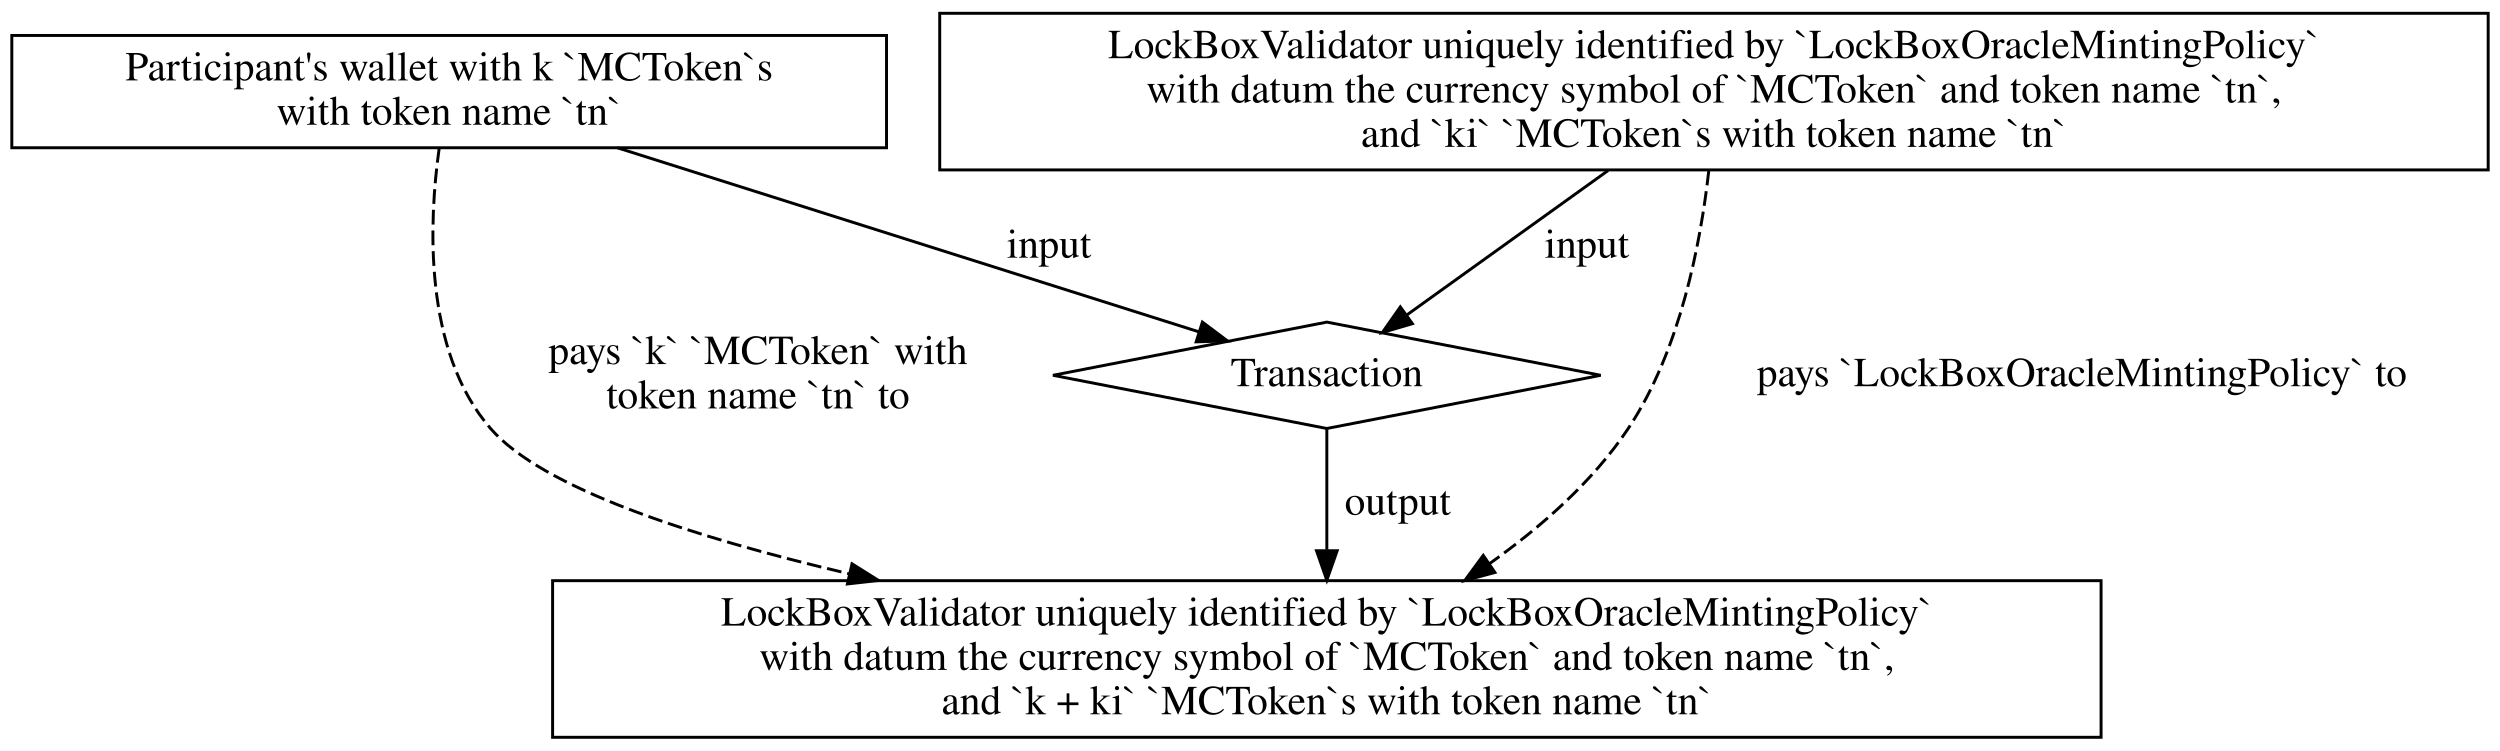
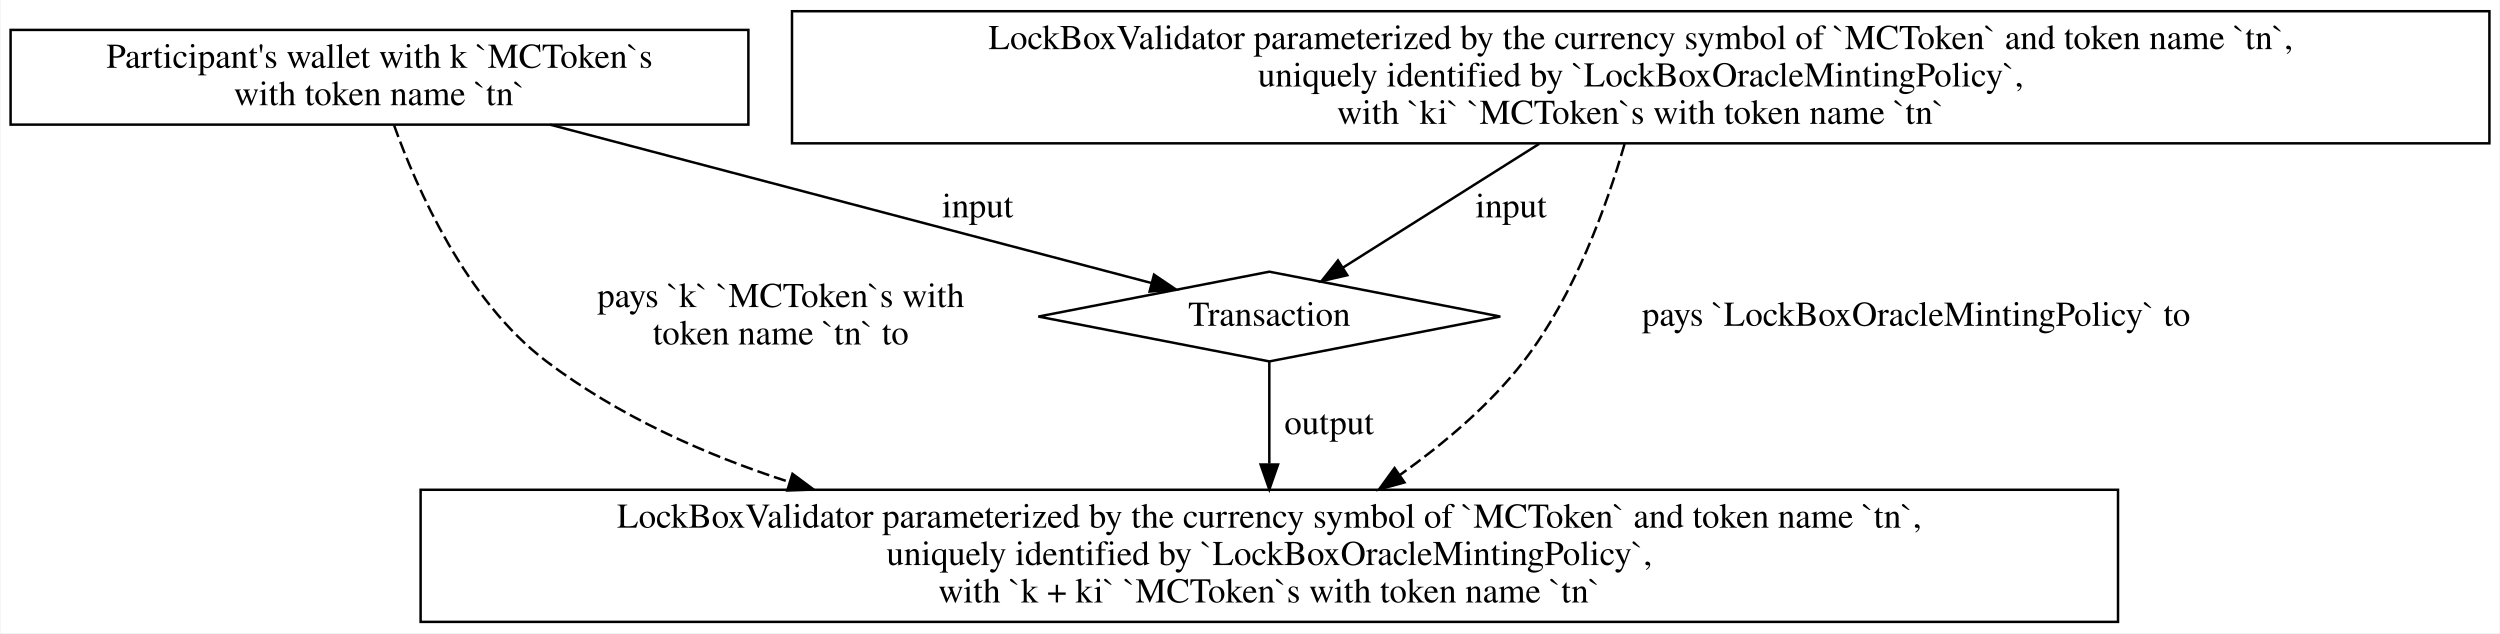
- <svg xmlns="http://www.w3.org/2000/svg" width="846pt" height="254pt" viewBox="0.00 0.00 846.00 254.00">
+ <svg xmlns="http://www.w3.org/2000/svg" width="1003pt" height="254pt" viewBox="0.00 0.00 1002.50 254.00">
  <g id="graph0" class="graph" transform="scale(1 1) rotate(0) translate(4 250)">
-     <polygon fill="white" stroke="none" points="-4,4 -4,-250 842,-250 842,4 -4,4" />
+     <polygon fill="white" stroke="none" points="-4,4 -4,-250 998.5,-250 998.5,4 -4,4" />
    <g id="node1" class="node">
      <polygon fill="none" stroke="black" points="0,-200 0,-238 296,-238 296,-200 0,-200" />
      <text text-anchor="middle" x="148" y="-222.8" font-family="Times,serif" font-size="14.00">Participant's wallet with k `MCToken`s</text>
      <text text-anchor="middle" x="148" y="-207.8" font-family="Times,serif" font-size="14.00">with token name `tn`</text>
    </g>
    <g id="node3" class="node">
-       <polygon fill="none" stroke="black" points="445,-141 352.33,-123 445,-105 537.67,-123 445,-141" />
-       <text text-anchor="middle" x="445" y="-119.3" font-family="Times,serif" font-size="14.00">Transaction</text>
+       <polygon fill="none" stroke="black" points="505,-141 412.33,-123 505,-105 597.67,-123 505,-141" />
+       <text text-anchor="middle" x="505" y="-119.3" font-family="Times,serif" font-size="14.00">Transaction</text>
    </g>
    <g id="edge1" class="edge">
-       <path fill="none" stroke="black" d="M204.91,-199.99C262.35,-181.81 349.79,-154.13 401.78,-137.68" />
-       <polygon fill="black" stroke="black" points="402.89,-141 411.37,-134.64 400.78,-134.32 402.89,-141" />
-       <text text-anchor="middle" x="351" y="-162.8" font-family="Times,serif" font-size="14.00">input</text>
+       <path fill="none" stroke="black" d="M216.41,-199.99C287.18,-181.35 395.83,-152.75 457.65,-136.47" />
+       <polygon fill="black" stroke="black" points="458.74,-139.8 467.52,-133.87 456.96,-133.03 458.74,-139.8" />
+       <text text-anchor="middle" x="388" y="-162.8" font-family="Times,serif" font-size="14.00">input</text>
    </g>
    <g id="node4" class="node">
-       <polygon fill="none" stroke="black" points="183,-0.5 183,-53.5 707,-53.5 707,-0.5 183,-0.5" />
-       <text text-anchor="middle" x="445" y="-38.3" font-family="Times,serif" font-size="14.00">LockBoxValidator uniquely identified by `LockBoxOracleMintingPolicy`</text>
-       <text text-anchor="middle" x="445" y="-23.3" font-family="Times,serif" font-size="14.00">with datum the currency symbol of `MCToken` and token name `tn`,</text>
-       <text text-anchor="middle" x="445" y="-8.3" font-family="Times,serif" font-size="14.00">and `k + ki` `MCToken`s with token name `tn`</text>
+       <polygon fill="none" stroke="black" points="164.5,-0.5 164.5,-53.5 845.5,-53.5 845.5,-0.5 164.5,-0.5" />
+       <text text-anchor="middle" x="505" y="-38.3" font-family="Times,serif" font-size="14.00">LockBoxValidator parameterized by the currency symbol of `MCToken` and token name `tn`,</text>
+       <text text-anchor="middle" x="505" y="-23.3" font-family="Times,serif" font-size="14.00">uniquely identified by `LockBoxOracleMintingPolicy`,</text>
+       <text text-anchor="middle" x="505" y="-8.3" font-family="Times,serif" font-size="14.00">with `k + ki` `MCToken`s with token name `tn`</text>
    </g>
    <g id="edge4" class="edge">
-       <path fill="none" stroke="black" stroke-dasharray="5,2" d="M144.63,-199.91C141.16,-175.34 139.08,-131.44 162,-105 179.43,-84.9 229.78,-68.38 283.27,-55.86" />
-       <polygon fill="black" stroke="black" points="284.32,-59.21 293.29,-53.57 282.76,-52.39 284.32,-59.21" />
-       <text text-anchor="middle" x="252.5" y="-126.8" font-family="Times,serif" font-size="14.00">pays `k` `MCToken` with</text>
-       <text text-anchor="middle" x="252.5" y="-111.8" font-family="Times,serif" font-size="14.00">token name `tn` to</text>
+       <path fill="none" stroke="black" stroke-dasharray="5,2" d="M153.85,-199.74C162.88,-174.55 182.62,-129.49 215,-105 243.58,-83.39 277.73,-67.83 312.41,-56.63" />
+       <polygon fill="black" stroke="black" points="313.69,-59.9 322.2,-53.59 311.61,-53.21 313.69,-59.9" />
+       <text text-anchor="middle" x="309" y="-126.8" font-family="Times,serif" font-size="14.00">pays `k` `MCToken`s with</text>
+       <text text-anchor="middle" x="309" y="-111.8" font-family="Times,serif" font-size="14.00">token name `tn` to</text>
    </g>
    <g id="node2" class="node">
-       <polygon fill="none" stroke="black" points="314,-192.5 314,-245.5 838,-245.5 838,-192.5 314,-192.5" />
-       <text text-anchor="middle" x="576" y="-230.3" font-family="Times,serif" font-size="14.00">LockBoxValidator uniquely identified by `LockBoxOracleMintingPolicy`</text>
-       <text text-anchor="middle" x="576" y="-215.3" font-family="Times,serif" font-size="14.00">with datum the currency symbol of `MCToken` and token name `tn`,</text>
-       <text text-anchor="middle" x="576" y="-200.3" font-family="Times,serif" font-size="14.00">and `ki` `MCToken`s with token name `tn`</text>
+       <polygon fill="none" stroke="black" points="313.5,-192.5 313.5,-245.5 994.5,-245.5 994.5,-192.5 313.5,-192.5" />
+       <text text-anchor="middle" x="654" y="-230.3" font-family="Times,serif" font-size="14.00">LockBoxValidator parameterized by the currency symbol of `MCToken` and token name `tn`,</text>
+       <text text-anchor="middle" x="654" y="-215.3" font-family="Times,serif" font-size="14.00">uniquely identified by `LockBoxOracleMintingPolicy`,</text>
+       <text text-anchor="middle" x="654" y="-200.3" font-family="Times,serif" font-size="14.00">with `ki` `MCToken`s with token name `tn`</text>
    </g>
    <g id="edge2" class="edge">
-       <path fill="none" stroke="black" d="M540.2,-192.31C518.69,-176.88 491.75,-157.55 472.03,-143.39" />
-       <polygon fill="black" stroke="black" points="473.95,-140.47 463.79,-137.48 469.87,-146.15 473.95,-140.47" />
-       <text text-anchor="middle" x="533" y="-162.8" font-family="Times,serif" font-size="14.00">input</text>
+       <path fill="none" stroke="black" d="M613.29,-192.31C588.34,-176.57 556.97,-156.79 534.43,-142.57" />
+       <polygon fill="black" stroke="black" points="536.28,-139.59 525.95,-137.22 532.54,-145.51 536.28,-139.59" />
+       <text text-anchor="middle" x="602" y="-162.8" font-family="Times,serif" font-size="14.00">input</text>
    </g>
    <g id="edge5" class="edge">
-       <path fill="none" stroke="black" stroke-dasharray="5,2" d="M574.25,-192.25C571.54,-167.97 564.63,-131.46 547,-105 535,-86.99 517.34,-71.53 500.07,-59.28" />
-       <polygon fill="black" stroke="black" points="501.88,-56.28 491.65,-53.53 497.93,-62.06 501.88,-56.28" />
-       <text text-anchor="middle" x="700.5" y="-119.3" font-family="Times,serif" font-size="14.00">pays `LockBoxOracleMintingPolicy` to</text>
+       <path fill="none" stroke="black" stroke-dasharray="5,2" d="M647.52,-192.2C640.48,-167.9 627.43,-131.37 607,-105 593.45,-87.52 574.99,-71.97 557.49,-59.51" />
+       <polygon fill="black" stroke="black" points="559.22,-56.45 549.01,-53.64 555.24,-62.21 559.22,-56.45" />
+       <text text-anchor="middle" x="764.5" y="-119.3" font-family="Times,serif" font-size="14.00">pays `LockBoxOracleMintingPolicy` to</text>
    </g>
    <g id="edge3" class="edge">
-       <path fill="none" stroke="black" d="M445,-104.76C445,-93.36 445,-77.98 445,-63.99" />
-       <polygon fill="black" stroke="black" points="448.5,-63.64 445,-53.64 441.5,-63.64 448.5,-63.64" />
-       <text text-anchor="middle" x="469" y="-75.8" font-family="Times,serif" font-size="14.00">output</text>
+       <path fill="none" stroke="black" d="M505,-104.76C505,-93.36 505,-77.98 505,-63.99" />
+       <polygon fill="black" stroke="black" points="508.5,-63.64 505,-53.64 501.5,-63.64 508.5,-63.64" />
+       <text text-anchor="middle" x="529" y="-75.8" font-family="Times,serif" font-size="14.00">output</text>
    </g>
  </g>
</svg>
